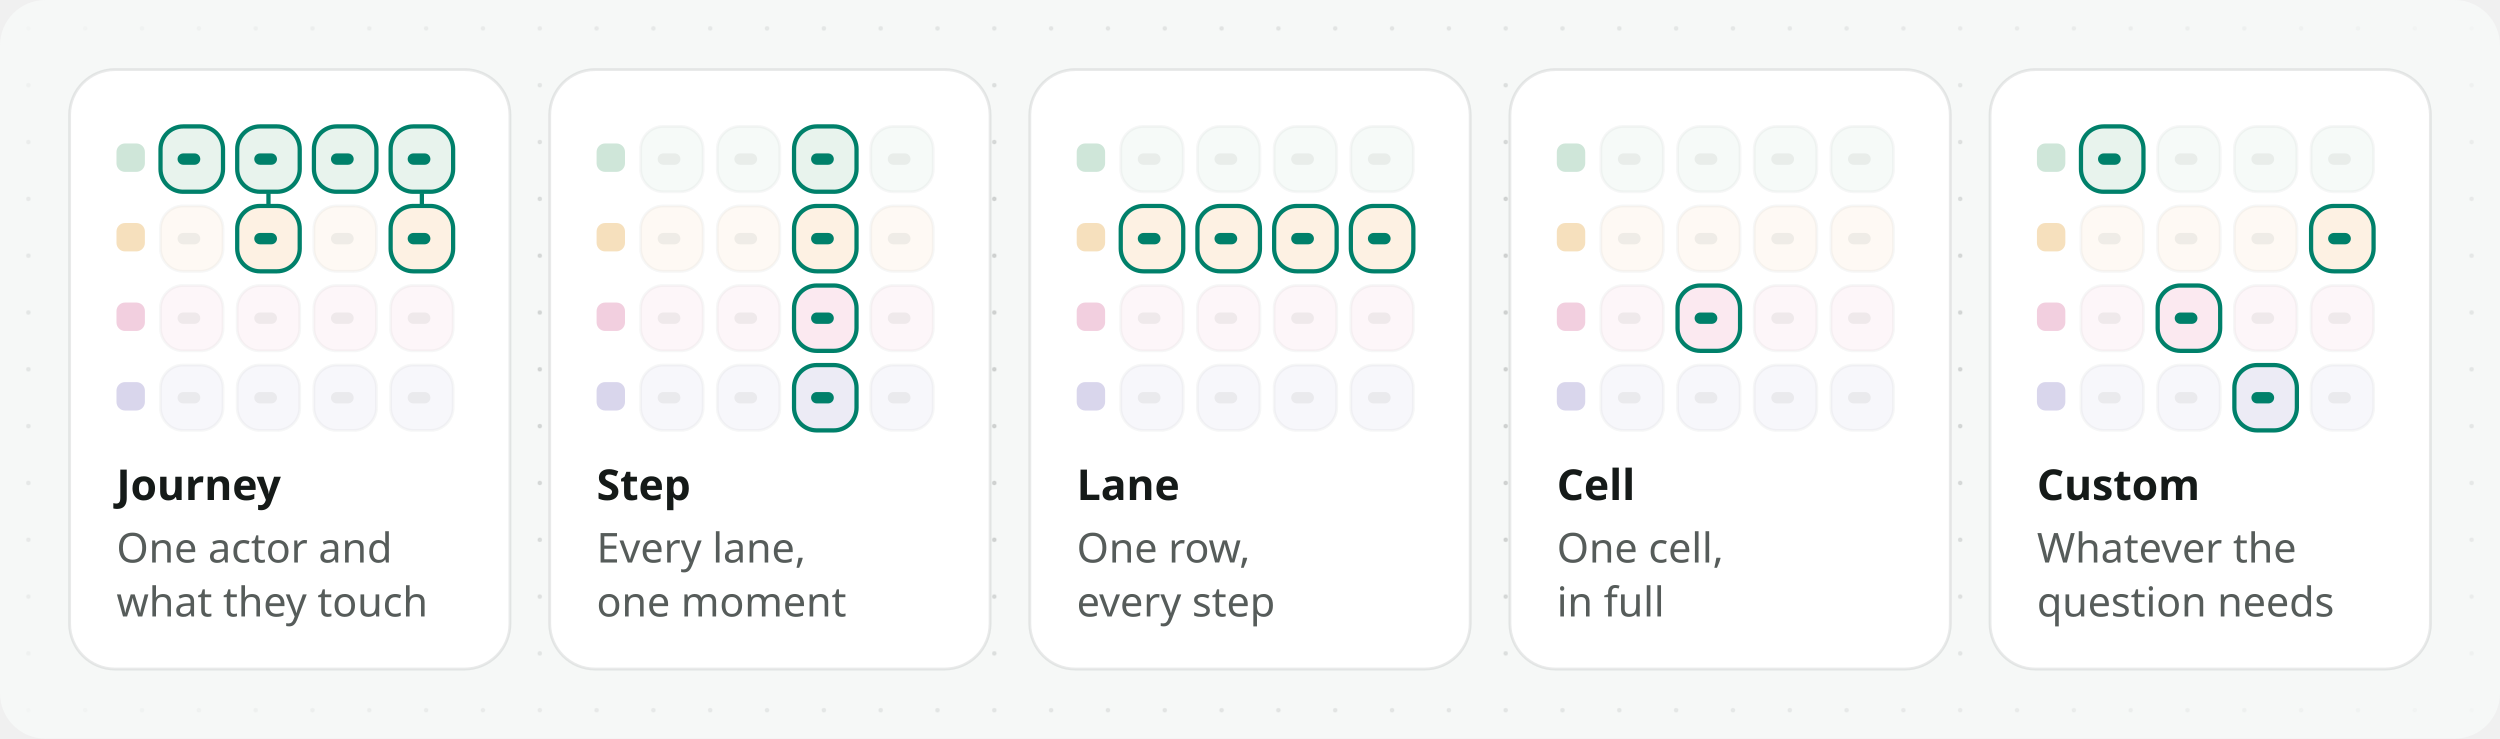
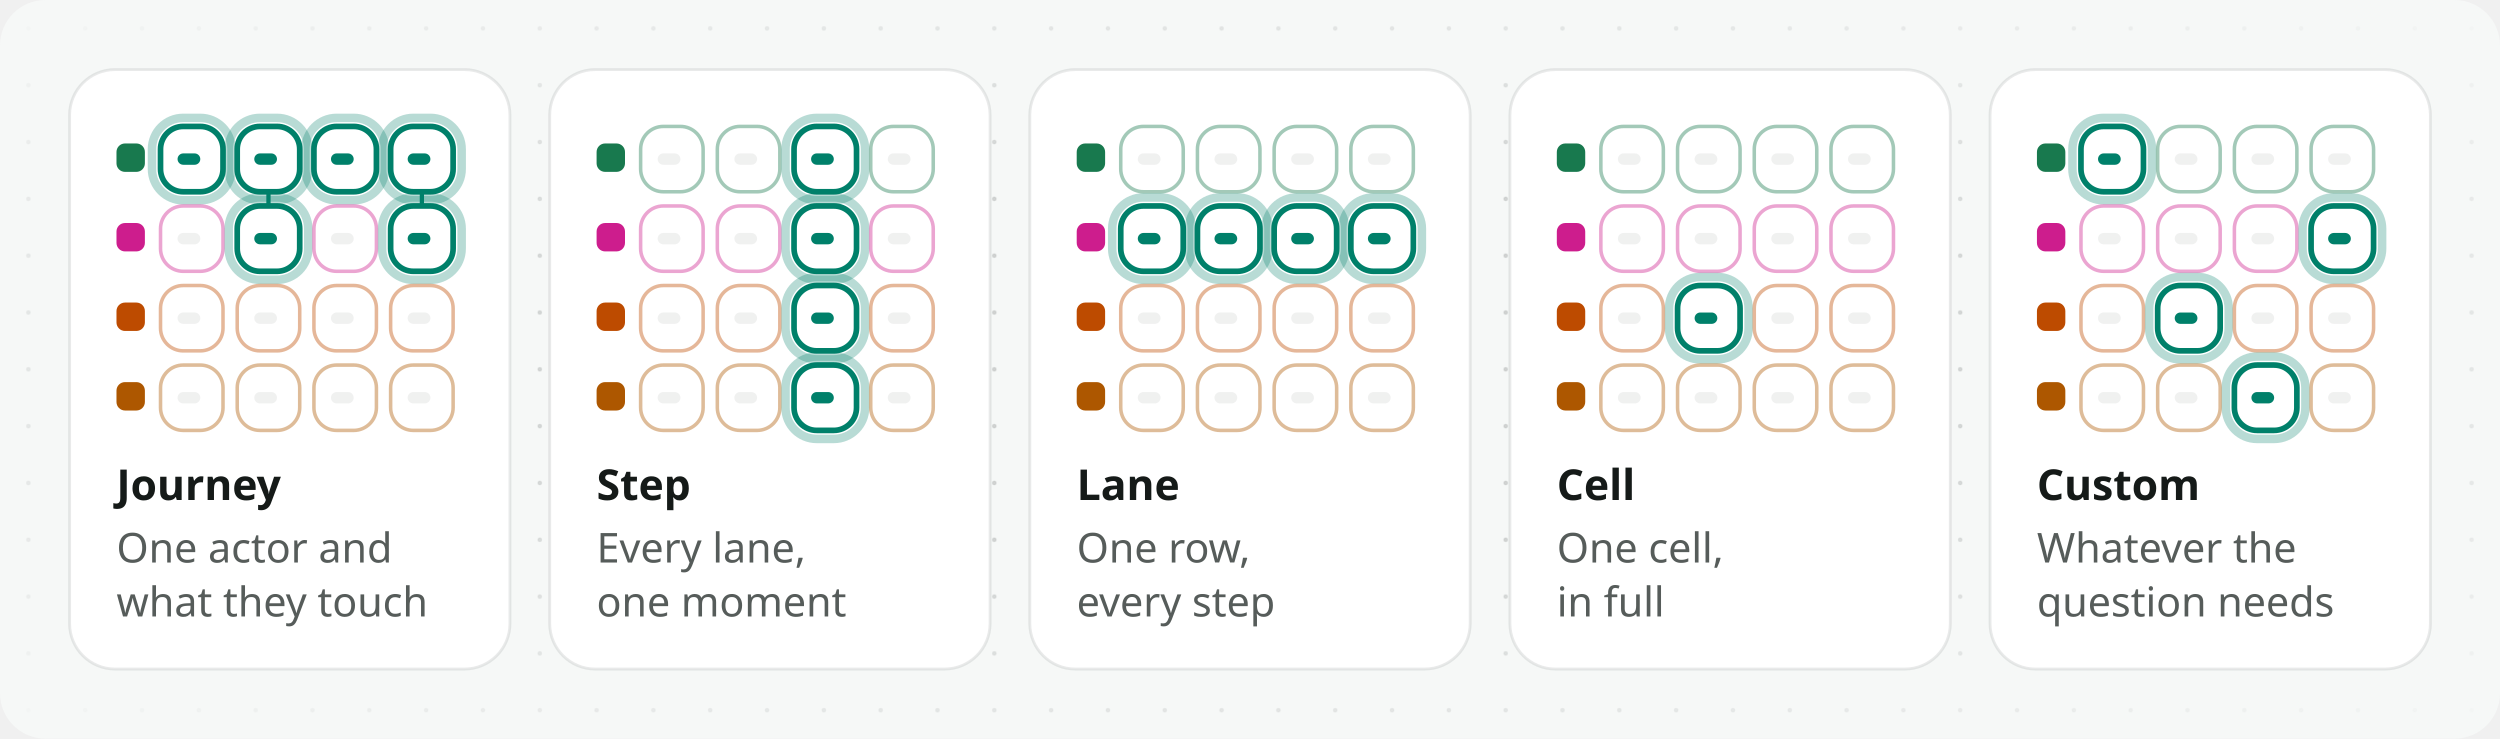
<svg xmlns="http://www.w3.org/2000/svg" viewBox="0 0 880 260" font-family="'Ubuntu Sans', system-ui, sans-serif">
  <style>
    .plate { fill: #f6f8f7; }
    .dot { fill: #151a18; fill-opacity: 0.17; }
    .card { fill: #ffffff; stroke: #151a18; stroke-opacity: 0.09; }
    .well { fill: #f6f8f7; stroke: #151a18; stroke-opacity: 0.09; }
    .well-focus { stroke: #00806a; stroke-opacity: 1; stroke-width: 1.5; }
    .title { font-size: 15px; font-weight: 600; fill: #151a18; }
    .label { font-size: 14.5px; fill: #565c5a; }
    .label-teal { font-size: 14.5px; font-weight: 600; fill: #00806a; }
    .strong { font-size: 14.5px; font-weight: 600; fill: #151a18; }
    .code { font-family: 'Ubuntu Sans Mono', ui-monospace, SFMono-Regular, Menlo, Consolas, monospace; font-size: 14.5px; fill: #565c5a; }
    .code-strong { font-family: 'Ubuntu Sans Mono', ui-monospace, SFMono-Regular, Menlo, Consolas, monospace; font-size: 14.5px; font-weight: 600; fill: #151a18; }
    .num { font-size: 14.5px; font-weight: 600; fill: #ffffff; }
    .axis { stroke: #151a18; stroke-opacity: 0.09; }
    .line { stroke: #565c5a; stroke-width: 1.25; }
    .flow { stroke: #565c5a; stroke-width: 1.5; fill: none; }
    .flow-head { fill: #565c5a; }
    .trace { stroke: #00806a; stroke-width: 1.5; fill: none; }
    .trace-head { fill: #00806a; }
    .zoom { stroke: #00806a; stroke-width: 1; stroke-opacity: 0.55; fill: none; }
    .skel { fill: #151a18; fill-opacity: 0.16; }
    .skel-teal { fill: #00806a; }
-     .cell { stroke: #151a18; stroke-opacity: 0.09; }
-     .cell-focus { stroke: #00806a; stroke-opacity: 1; stroke-width: 1.5; }
+     .cell, .cell-focus, .cell-focus-dash { fill: none; stroke-width: 1.25; }
    .hit { fill: #00806a; }
    .tick { fill: #565c5a; }
    .miss { fill: #151a18; fill-opacity: 0.16; }
    .badge { fill: #00806a; stroke: #ffffff; stroke-width: 2; }
    .faded { opacity: 0.4; }
-     .lane-c { fill: #e8f3ed; } .sq-c { fill: #cfe6d9; }
-     .lane-f { fill: #fdf1e3; } .sq-f { fill: #f6e0bd; }
-     .lane-b { fill: #fbe9f0; } .sq-b { fill: #f2cfdf; }
-     .lane-s { fill: #ecebf5; } .sq-s { fill: #d9d6ec; }
+     .lane-c { stroke: #18794e; } .sq-c { fill: #18794e; }
+     .lane-f { stroke: #cd1d8d; } .sq-f { fill: #cd1d8d; }
+     .lane-b { stroke: #bd4b00; } .sq-b { fill: #bd4b00; }
+     .lane-s { stroke: #ad5700; } .sq-s { fill: #ad5700; }
+     .cell-focus, .cell-focus-dash { stroke: #00806a; stroke-width: 2; }
+     .halo { fill: none; stroke: #00806a; stroke-opacity: 0.28; stroke-width: 3; }
  </style>
  <defs>
    <pattern id="grid" width="20" height="20" patternUnits="userSpaceOnUse">
      <circle class="dot" cx="10" cy="10" r="0.8" />
    </pattern>
    <radialGradient id="fade" cx="50%" cy="50%" r="70%">
      <stop offset="0.35" stop-color="#fff" />
      <stop offset="1" stop-color="#000" />
    </radialGradient>
    <mask id="fadeMask">
      <rect width="880" height="260" fill="url(#fade)" />
    </mask>
    <marker id="headMuted" markerWidth="8" markerHeight="8" refX="6" refY="4" orient="auto" markerUnits="userSpaceOnUse">
      <path class="flow-head" d="M0,0.5 L7,4 L0,7.5 Z" />
    </marker>
    <marker id="headTeal" markerWidth="8" markerHeight="8" refX="6" refY="4" orient="auto" markerUnits="userSpaceOnUse">
      <path class="trace-head" d="M0,0.5 L7,4 L0,7.5 Z" />
    </marker>
  </defs>
  <rect class="plate" width="880" height="260" rx="16" />
  <rect width="880" height="260" rx="16" fill="url(#grid)" mask="url(#fadeMask)" />
  <rect class="card" x="24.5" y="24.5" width="155" height="211" rx="16" />
  <rect class="sq-c" x="41" y="50.5" width="10" height="10" rx="3" />
+   <rect class="halo" x="53.5" y="41.5" width="28" height="29" rx="11" />
  <rect class="lane-c cell-focus" x="56.5" y="44.5" width="22" height="23" rx="8" />
  <rect class="skel-teal" x="62.5" y="54" width="8" height="4" rx="2" />
+   <rect class="halo" x="80.5" y="41.5" width="28" height="29" rx="11" />
  <rect class="lane-c cell-focus" x="83.5" y="44.5" width="22" height="23" rx="8" />
  <rect class="skel-teal" x="89.5" y="54" width="8" height="4" rx="2" />
+   <rect class="halo" x="107.5" y="41.5" width="28" height="29" rx="11" />
  <rect class="lane-c cell-focus" x="110.5" y="44.5" width="22" height="23" rx="8" />
  <rect class="skel-teal" x="116.5" y="54" width="8" height="4" rx="2" />
+   <rect class="halo" x="134.5" y="41.5" width="28" height="29" rx="11" />
  <rect class="lane-c cell-focus" x="137.5" y="44.5" width="22" height="23" rx="8" />
  <rect class="skel-teal" x="143.5" y="54" width="8" height="4" rx="2" />
  <rect class="sq-f" x="41" y="78.5" width="10" height="10" rx="3" />
  <g class="faded">
    <rect class="lane-f cell" x="56.5" y="72.5" width="22" height="23" rx="8" />
    <rect class="skel" x="62.5" y="82" width="8" height="4" rx="2" />
  </g>
+   <rect class="halo" x="80.5" y="69.5" width="28" height="29" rx="11" />
  <rect class="lane-f cell-focus" x="83.5" y="72.5" width="22" height="23" rx="8" />
  <rect class="skel-teal" x="89.5" y="82" width="8" height="4" rx="2" />
  <g class="faded">
    <rect class="lane-f cell" x="110.5" y="72.5" width="22" height="23" rx="8" />
    <rect class="skel" x="116.5" y="82" width="8" height="4" rx="2" />
  </g>
+   <rect class="halo" x="134.5" y="69.5" width="28" height="29" rx="11" />
  <rect class="lane-f cell-focus" x="137.5" y="72.5" width="22" height="23" rx="8" />
  <rect class="skel-teal" x="143.5" y="82" width="8" height="4" rx="2" />
  <rect class="sq-b" x="41" y="106.5" width="10" height="10" rx="3" />
  <g class="faded">
    <rect class="lane-b cell" x="56.5" y="100.5" width="22" height="23" rx="8" />
    <rect class="skel" x="62.5" y="110" width="8" height="4" rx="2" />
  </g>
  <g class="faded">
    <rect class="lane-b cell" x="83.5" y="100.5" width="22" height="23" rx="8" />
    <rect class="skel" x="89.5" y="110" width="8" height="4" rx="2" />
  </g>
  <g class="faded">
    <rect class="lane-b cell" x="110.5" y="100.5" width="22" height="23" rx="8" />
    <rect class="skel" x="116.5" y="110" width="8" height="4" rx="2" />
  </g>
  <g class="faded">
    <rect class="lane-b cell" x="137.5" y="100.5" width="22" height="23" rx="8" />
    <rect class="skel" x="143.5" y="110" width="8" height="4" rx="2" />
  </g>
  <rect class="sq-s" x="41" y="134.5" width="10" height="10" rx="3" />
  <g class="faded">
    <rect class="lane-s cell" x="56.5" y="128.5" width="22" height="23" rx="8" />
    <rect class="skel" x="62.5" y="138" width="8" height="4" rx="2" />
  </g>
  <g class="faded">
    <rect class="lane-s cell" x="83.5" y="128.5" width="22" height="23" rx="8" />
    <rect class="skel" x="89.5" y="138" width="8" height="4" rx="2" />
  </g>
  <g class="faded">
    <rect class="lane-s cell" x="110.5" y="128.5" width="22" height="23" rx="8" />
    <rect class="skel" x="116.5" y="138" width="8" height="4" rx="2" />
  </g>
  <g class="faded">
    <rect class="lane-s cell" x="137.5" y="128.5" width="22" height="23" rx="8" />
    <rect class="skel" x="143.5" y="138" width="8" height="4" rx="2" />
  </g>
  <path class="trace" d="M94.5,68 V72.5" />
  <path class="trace" d="M148.5,68 V72.5" />
  <text class="title" x="41" y="176">Journey</text>
  <text class="label" x="41" y="198">One actor and</text>
  <text class="label" x="41" y="217">what they touch</text>
  <rect class="card" x="193.5" y="24.5" width="155" height="211" rx="16" />
  <rect class="sq-c" x="210" y="50.5" width="10" height="10" rx="3" />
  <g class="faded">
    <rect class="lane-c cell" x="225.5" y="44.5" width="22" height="23" rx="8" />
    <rect class="skel" x="231.5" y="54" width="8" height="4" rx="2" />
  </g>
  <g class="faded">
    <rect class="lane-c cell" x="252.5" y="44.5" width="22" height="23" rx="8" />
    <rect class="skel" x="258.5" y="54" width="8" height="4" rx="2" />
  </g>
+   <rect class="halo" x="276.5" y="41.5" width="28" height="29" rx="11" />
  <rect class="lane-c cell-focus" x="279.5" y="44.5" width="22" height="23" rx="8" />
  <rect class="skel-teal" x="285.5" y="54" width="8" height="4" rx="2" />
  <g class="faded">
    <rect class="lane-c cell" x="306.5" y="44.5" width="22" height="23" rx="8" />
    <rect class="skel" x="312.5" y="54" width="8" height="4" rx="2" />
  </g>
  <rect class="sq-f" x="210" y="78.5" width="10" height="10" rx="3" />
  <g class="faded">
    <rect class="lane-f cell" x="225.5" y="72.5" width="22" height="23" rx="8" />
    <rect class="skel" x="231.5" y="82" width="8" height="4" rx="2" />
  </g>
  <g class="faded">
    <rect class="lane-f cell" x="252.5" y="72.5" width="22" height="23" rx="8" />
    <rect class="skel" x="258.5" y="82" width="8" height="4" rx="2" />
  </g>
+   <rect class="halo" x="276.5" y="69.5" width="28" height="29" rx="11" />
  <rect class="lane-f cell-focus" x="279.5" y="72.5" width="22" height="23" rx="8" />
  <rect class="skel-teal" x="285.5" y="82" width="8" height="4" rx="2" />
  <g class="faded">
    <rect class="lane-f cell" x="306.5" y="72.5" width="22" height="23" rx="8" />
    <rect class="skel" x="312.5" y="82" width="8" height="4" rx="2" />
  </g>
  <rect class="sq-b" x="210" y="106.5" width="10" height="10" rx="3" />
  <g class="faded">
    <rect class="lane-b cell" x="225.5" y="100.5" width="22" height="23" rx="8" />
    <rect class="skel" x="231.5" y="110" width="8" height="4" rx="2" />
  </g>
  <g class="faded">
    <rect class="lane-b cell" x="252.5" y="100.5" width="22" height="23" rx="8" />
    <rect class="skel" x="258.5" y="110" width="8" height="4" rx="2" />
  </g>
+   <rect class="halo" x="276.5" y="97.5" width="28" height="29" rx="11" />
  <rect class="lane-b cell-focus" x="279.5" y="100.5" width="22" height="23" rx="8" />
  <rect class="skel-teal" x="285.5" y="110" width="8" height="4" rx="2" />
  <g class="faded">
    <rect class="lane-b cell" x="306.5" y="100.5" width="22" height="23" rx="8" />
    <rect class="skel" x="312.5" y="110" width="8" height="4" rx="2" />
  </g>
  <rect class="sq-s" x="210" y="134.5" width="10" height="10" rx="3" />
  <g class="faded">
    <rect class="lane-s cell" x="225.5" y="128.5" width="22" height="23" rx="8" />
    <rect class="skel" x="231.5" y="138" width="8" height="4" rx="2" />
  </g>
  <g class="faded">
    <rect class="lane-s cell" x="252.5" y="128.5" width="22" height="23" rx="8" />
    <rect class="skel" x="258.5" y="138" width="8" height="4" rx="2" />
  </g>
+   <rect class="halo" x="276.5" y="125.5" width="28" height="29" rx="11" />
  <rect class="lane-s cell-focus" x="279.5" y="128.5" width="22" height="23" rx="8" />
  <rect class="skel-teal" x="285.5" y="138" width="8" height="4" rx="2" />
  <g class="faded">
    <rect class="lane-s cell" x="306.5" y="128.5" width="22" height="23" rx="8" />
    <rect class="skel" x="312.5" y="138" width="8" height="4" rx="2" />
  </g>
  <text class="title" x="210" y="176">Step</text>
  <text class="label" x="210" y="198">Every lane,</text>
  <text class="label" x="210" y="217">one moment</text>
  <rect class="card" x="362.5" y="24.5" width="155" height="211" rx="16" />
  <rect class="sq-c" x="379" y="50.5" width="10" height="10" rx="3" />
  <g class="faded">
    <rect class="lane-c cell" x="394.5" y="44.5" width="22" height="23" rx="8" />
    <rect class="skel" x="400.5" y="54" width="8" height="4" rx="2" />
  </g>
  <g class="faded">
    <rect class="lane-c cell" x="421.5" y="44.5" width="22" height="23" rx="8" />
    <rect class="skel" x="427.5" y="54" width="8" height="4" rx="2" />
  </g>
  <g class="faded">
    <rect class="lane-c cell" x="448.5" y="44.5" width="22" height="23" rx="8" />
    <rect class="skel" x="454.5" y="54" width="8" height="4" rx="2" />
  </g>
  <g class="faded">
    <rect class="lane-c cell" x="475.5" y="44.5" width="22" height="23" rx="8" />
    <rect class="skel" x="481.5" y="54" width="8" height="4" rx="2" />
  </g>
  <rect class="sq-f" x="379" y="78.5" width="10" height="10" rx="3" />
+   <rect class="halo" x="391.5" y="69.5" width="28" height="29" rx="11" />
  <rect class="lane-f cell-focus" x="394.5" y="72.5" width="22" height="23" rx="8" />
  <rect class="skel-teal" x="400.5" y="82" width="8" height="4" rx="2" />
+   <rect class="halo" x="418.5" y="69.5" width="28" height="29" rx="11" />
  <rect class="lane-f cell-focus" x="421.5" y="72.5" width="22" height="23" rx="8" />
  <rect class="skel-teal" x="427.5" y="82" width="8" height="4" rx="2" />
+   <rect class="halo" x="445.5" y="69.5" width="28" height="29" rx="11" />
  <rect class="lane-f cell-focus" x="448.5" y="72.5" width="22" height="23" rx="8" />
  <rect class="skel-teal" x="454.5" y="82" width="8" height="4" rx="2" />
+   <rect class="halo" x="472.5" y="69.5" width="28" height="29" rx="11" />
  <rect class="lane-f cell-focus" x="475.5" y="72.5" width="22" height="23" rx="8" />
  <rect class="skel-teal" x="481.5" y="82" width="8" height="4" rx="2" />
  <rect class="sq-b" x="379" y="106.5" width="10" height="10" rx="3" />
  <g class="faded">
    <rect class="lane-b cell" x="394.5" y="100.5" width="22" height="23" rx="8" />
    <rect class="skel" x="400.5" y="110" width="8" height="4" rx="2" />
  </g>
  <g class="faded">
    <rect class="lane-b cell" x="421.5" y="100.5" width="22" height="23" rx="8" />
    <rect class="skel" x="427.5" y="110" width="8" height="4" rx="2" />
  </g>
  <g class="faded">
    <rect class="lane-b cell" x="448.5" y="100.5" width="22" height="23" rx="8" />
    <rect class="skel" x="454.5" y="110" width="8" height="4" rx="2" />
  </g>
  <g class="faded">
    <rect class="lane-b cell" x="475.5" y="100.5" width="22" height="23" rx="8" />
    <rect class="skel" x="481.5" y="110" width="8" height="4" rx="2" />
  </g>
  <rect class="sq-s" x="379" y="134.5" width="10" height="10" rx="3" />
  <g class="faded">
    <rect class="lane-s cell" x="394.5" y="128.5" width="22" height="23" rx="8" />
    <rect class="skel" x="400.5" y="138" width="8" height="4" rx="2" />
  </g>
  <g class="faded">
    <rect class="lane-s cell" x="421.5" y="128.5" width="22" height="23" rx="8" />
    <rect class="skel" x="427.5" y="138" width="8" height="4" rx="2" />
  </g>
  <g class="faded">
    <rect class="lane-s cell" x="448.5" y="128.5" width="22" height="23" rx="8" />
    <rect class="skel" x="454.5" y="138" width="8" height="4" rx="2" />
  </g>
  <g class="faded">
    <rect class="lane-s cell" x="475.5" y="128.5" width="22" height="23" rx="8" />
    <rect class="skel" x="481.5" y="138" width="8" height="4" rx="2" />
  </g>
  <text class="title" x="379" y="176">Lane</text>
  <text class="label" x="379" y="198">One row,</text>
  <text class="label" x="379" y="217">every step</text>
  <rect class="card" x="531.5" y="24.5" width="155" height="211" rx="16" />
  <rect class="sq-c" x="548" y="50.5" width="10" height="10" rx="3" />
  <g class="faded">
    <rect class="lane-c cell" x="563.5" y="44.5" width="22" height="23" rx="8" />
    <rect class="skel" x="569.5" y="54" width="8" height="4" rx="2" />
  </g>
  <g class="faded">
    <rect class="lane-c cell" x="590.5" y="44.5" width="22" height="23" rx="8" />
    <rect class="skel" x="596.5" y="54" width="8" height="4" rx="2" />
  </g>
  <g class="faded">
    <rect class="lane-c cell" x="617.5" y="44.5" width="22" height="23" rx="8" />
    <rect class="skel" x="623.5" y="54" width="8" height="4" rx="2" />
  </g>
  <g class="faded">
    <rect class="lane-c cell" x="644.5" y="44.5" width="22" height="23" rx="8" />
    <rect class="skel" x="650.5" y="54" width="8" height="4" rx="2" />
  </g>
  <rect class="sq-f" x="548" y="78.5" width="10" height="10" rx="3" />
  <g class="faded">
    <rect class="lane-f cell" x="563.5" y="72.5" width="22" height="23" rx="8" />
    <rect class="skel" x="569.5" y="82" width="8" height="4" rx="2" />
  </g>
  <g class="faded">
    <rect class="lane-f cell" x="590.5" y="72.5" width="22" height="23" rx="8" />
    <rect class="skel" x="596.5" y="82" width="8" height="4" rx="2" />
  </g>
  <g class="faded">
    <rect class="lane-f cell" x="617.5" y="72.5" width="22" height="23" rx="8" />
    <rect class="skel" x="623.5" y="82" width="8" height="4" rx="2" />
  </g>
  <g class="faded">
    <rect class="lane-f cell" x="644.5" y="72.5" width="22" height="23" rx="8" />
    <rect class="skel" x="650.5" y="82" width="8" height="4" rx="2" />
  </g>
  <rect class="sq-b" x="548" y="106.5" width="10" height="10" rx="3" />
  <g class="faded">
    <rect class="lane-b cell" x="563.5" y="100.5" width="22" height="23" rx="8" />
    <rect class="skel" x="569.5" y="110" width="8" height="4" rx="2" />
  </g>
+   <rect class="halo" x="587.5" y="97.5" width="28" height="29" rx="11" />
  <rect class="lane-b cell-focus" x="590.5" y="100.5" width="22" height="23" rx="8" />
  <rect class="skel-teal" x="596.5" y="110" width="8" height="4" rx="2" />
  <g class="faded">
    <rect class="lane-b cell" x="617.5" y="100.5" width="22" height="23" rx="8" />
    <rect class="skel" x="623.5" y="110" width="8" height="4" rx="2" />
  </g>
  <g class="faded">
    <rect class="lane-b cell" x="644.5" y="100.5" width="22" height="23" rx="8" />
    <rect class="skel" x="650.5" y="110" width="8" height="4" rx="2" />
  </g>
  <rect class="sq-s" x="548" y="134.5" width="10" height="10" rx="3" />
  <g class="faded">
    <rect class="lane-s cell" x="563.5" y="128.5" width="22" height="23" rx="8" />
    <rect class="skel" x="569.5" y="138" width="8" height="4" rx="2" />
  </g>
  <g class="faded">
    <rect class="lane-s cell" x="590.5" y="128.5" width="22" height="23" rx="8" />
    <rect class="skel" x="596.5" y="138" width="8" height="4" rx="2" />
  </g>
  <g class="faded">
    <rect class="lane-s cell" x="617.5" y="128.5" width="22" height="23" rx="8" />
    <rect class="skel" x="623.5" y="138" width="8" height="4" rx="2" />
  </g>
  <g class="faded">
    <rect class="lane-s cell" x="644.5" y="128.5" width="22" height="23" rx="8" />
    <rect class="skel" x="650.5" y="138" width="8" height="4" rx="2" />
  </g>
  <text class="title" x="548" y="176">Cell</text>
  <text class="label" x="548" y="198">One cell,</text>
  <text class="label" x="548" y="217">in full</text>
  <rect class="card" x="700.5" y="24.5" width="155" height="211" rx="16" />
  <rect class="sq-c" x="717" y="50.5" width="10" height="10" rx="3" />
+   <rect class="halo" x="729.5" y="41.5" width="28" height="29" rx="11" />
  <rect class="lane-c cell-focus" x="732.5" y="44.5" width="22" height="23" rx="8" />
  <rect class="skel-teal" x="738.5" y="54" width="8" height="4" rx="2" />
  <g class="faded">
    <rect class="lane-c cell" x="759.5" y="44.5" width="22" height="23" rx="8" />
    <rect class="skel" x="765.5" y="54" width="8" height="4" rx="2" />
  </g>
  <g class="faded">
    <rect class="lane-c cell" x="786.5" y="44.5" width="22" height="23" rx="8" />
    <rect class="skel" x="792.5" y="54" width="8" height="4" rx="2" />
  </g>
  <g class="faded">
    <rect class="lane-c cell" x="813.5" y="44.5" width="22" height="23" rx="8" />
    <rect class="skel" x="819.5" y="54" width="8" height="4" rx="2" />
  </g>
  <rect class="sq-f" x="717" y="78.5" width="10" height="10" rx="3" />
  <g class="faded">
    <rect class="lane-f cell" x="732.5" y="72.5" width="22" height="23" rx="8" />
    <rect class="skel" x="738.5" y="82" width="8" height="4" rx="2" />
  </g>
  <g class="faded">
    <rect class="lane-f cell" x="759.5" y="72.5" width="22" height="23" rx="8" />
    <rect class="skel" x="765.5" y="82" width="8" height="4" rx="2" />
  </g>
  <g class="faded">
    <rect class="lane-f cell" x="786.5" y="72.5" width="22" height="23" rx="8" />
    <rect class="skel" x="792.5" y="82" width="8" height="4" rx="2" />
  </g>
+   <rect class="halo" x="810.5" y="69.5" width="28" height="29" rx="11" />
  <rect class="lane-f cell-focus" x="813.5" y="72.5" width="22" height="23" rx="8" />
  <rect class="skel-teal" x="819.5" y="82" width="8" height="4" rx="2" />
  <rect class="sq-b" x="717" y="106.5" width="10" height="10" rx="3" />
  <g class="faded">
    <rect class="lane-b cell" x="732.5" y="100.5" width="22" height="23" rx="8" />
    <rect class="skel" x="738.5" y="110" width="8" height="4" rx="2" />
  </g>
+   <rect class="halo" x="756.5" y="97.5" width="28" height="29" rx="11" />
  <rect class="lane-b cell-focus" x="759.5" y="100.5" width="22" height="23" rx="8" />
  <rect class="skel-teal" x="765.5" y="110" width="8" height="4" rx="2" />
  <g class="faded">
    <rect class="lane-b cell" x="786.5" y="100.5" width="22" height="23" rx="8" />
    <rect class="skel" x="792.5" y="110" width="8" height="4" rx="2" />
  </g>
  <g class="faded">
    <rect class="lane-b cell" x="813.5" y="100.5" width="22" height="23" rx="8" />
    <rect class="skel" x="819.5" y="110" width="8" height="4" rx="2" />
  </g>
  <rect class="sq-s" x="717" y="134.5" width="10" height="10" rx="3" />
  <g class="faded">
    <rect class="lane-s cell" x="732.5" y="128.5" width="22" height="23" rx="8" />
    <rect class="skel" x="738.5" y="138" width="8" height="4" rx="2" />
  </g>
  <g class="faded">
    <rect class="lane-s cell" x="759.5" y="128.5" width="22" height="23" rx="8" />
    <rect class="skel" x="765.5" y="138" width="8" height="4" rx="2" />
  </g>
+   <rect class="halo" x="783.5" y="125.5" width="28" height="29" rx="11" />
  <rect class="lane-s cell-focus" x="786.5" y="128.5" width="22" height="23" rx="8" />
  <rect class="skel-teal" x="792.5" y="138" width="8" height="4" rx="2" />
  <g class="faded">
    <rect class="lane-s cell" x="813.5" y="128.5" width="22" height="23" rx="8" />
    <rect class="skel" x="819.5" y="138" width="8" height="4" rx="2" />
  </g>
  <text class="title" x="717" y="176">Custom</text>
  <text class="label" x="717" y="198">Whatever the</text>
  <text class="label" x="717" y="217">question needs</text>
</svg>
